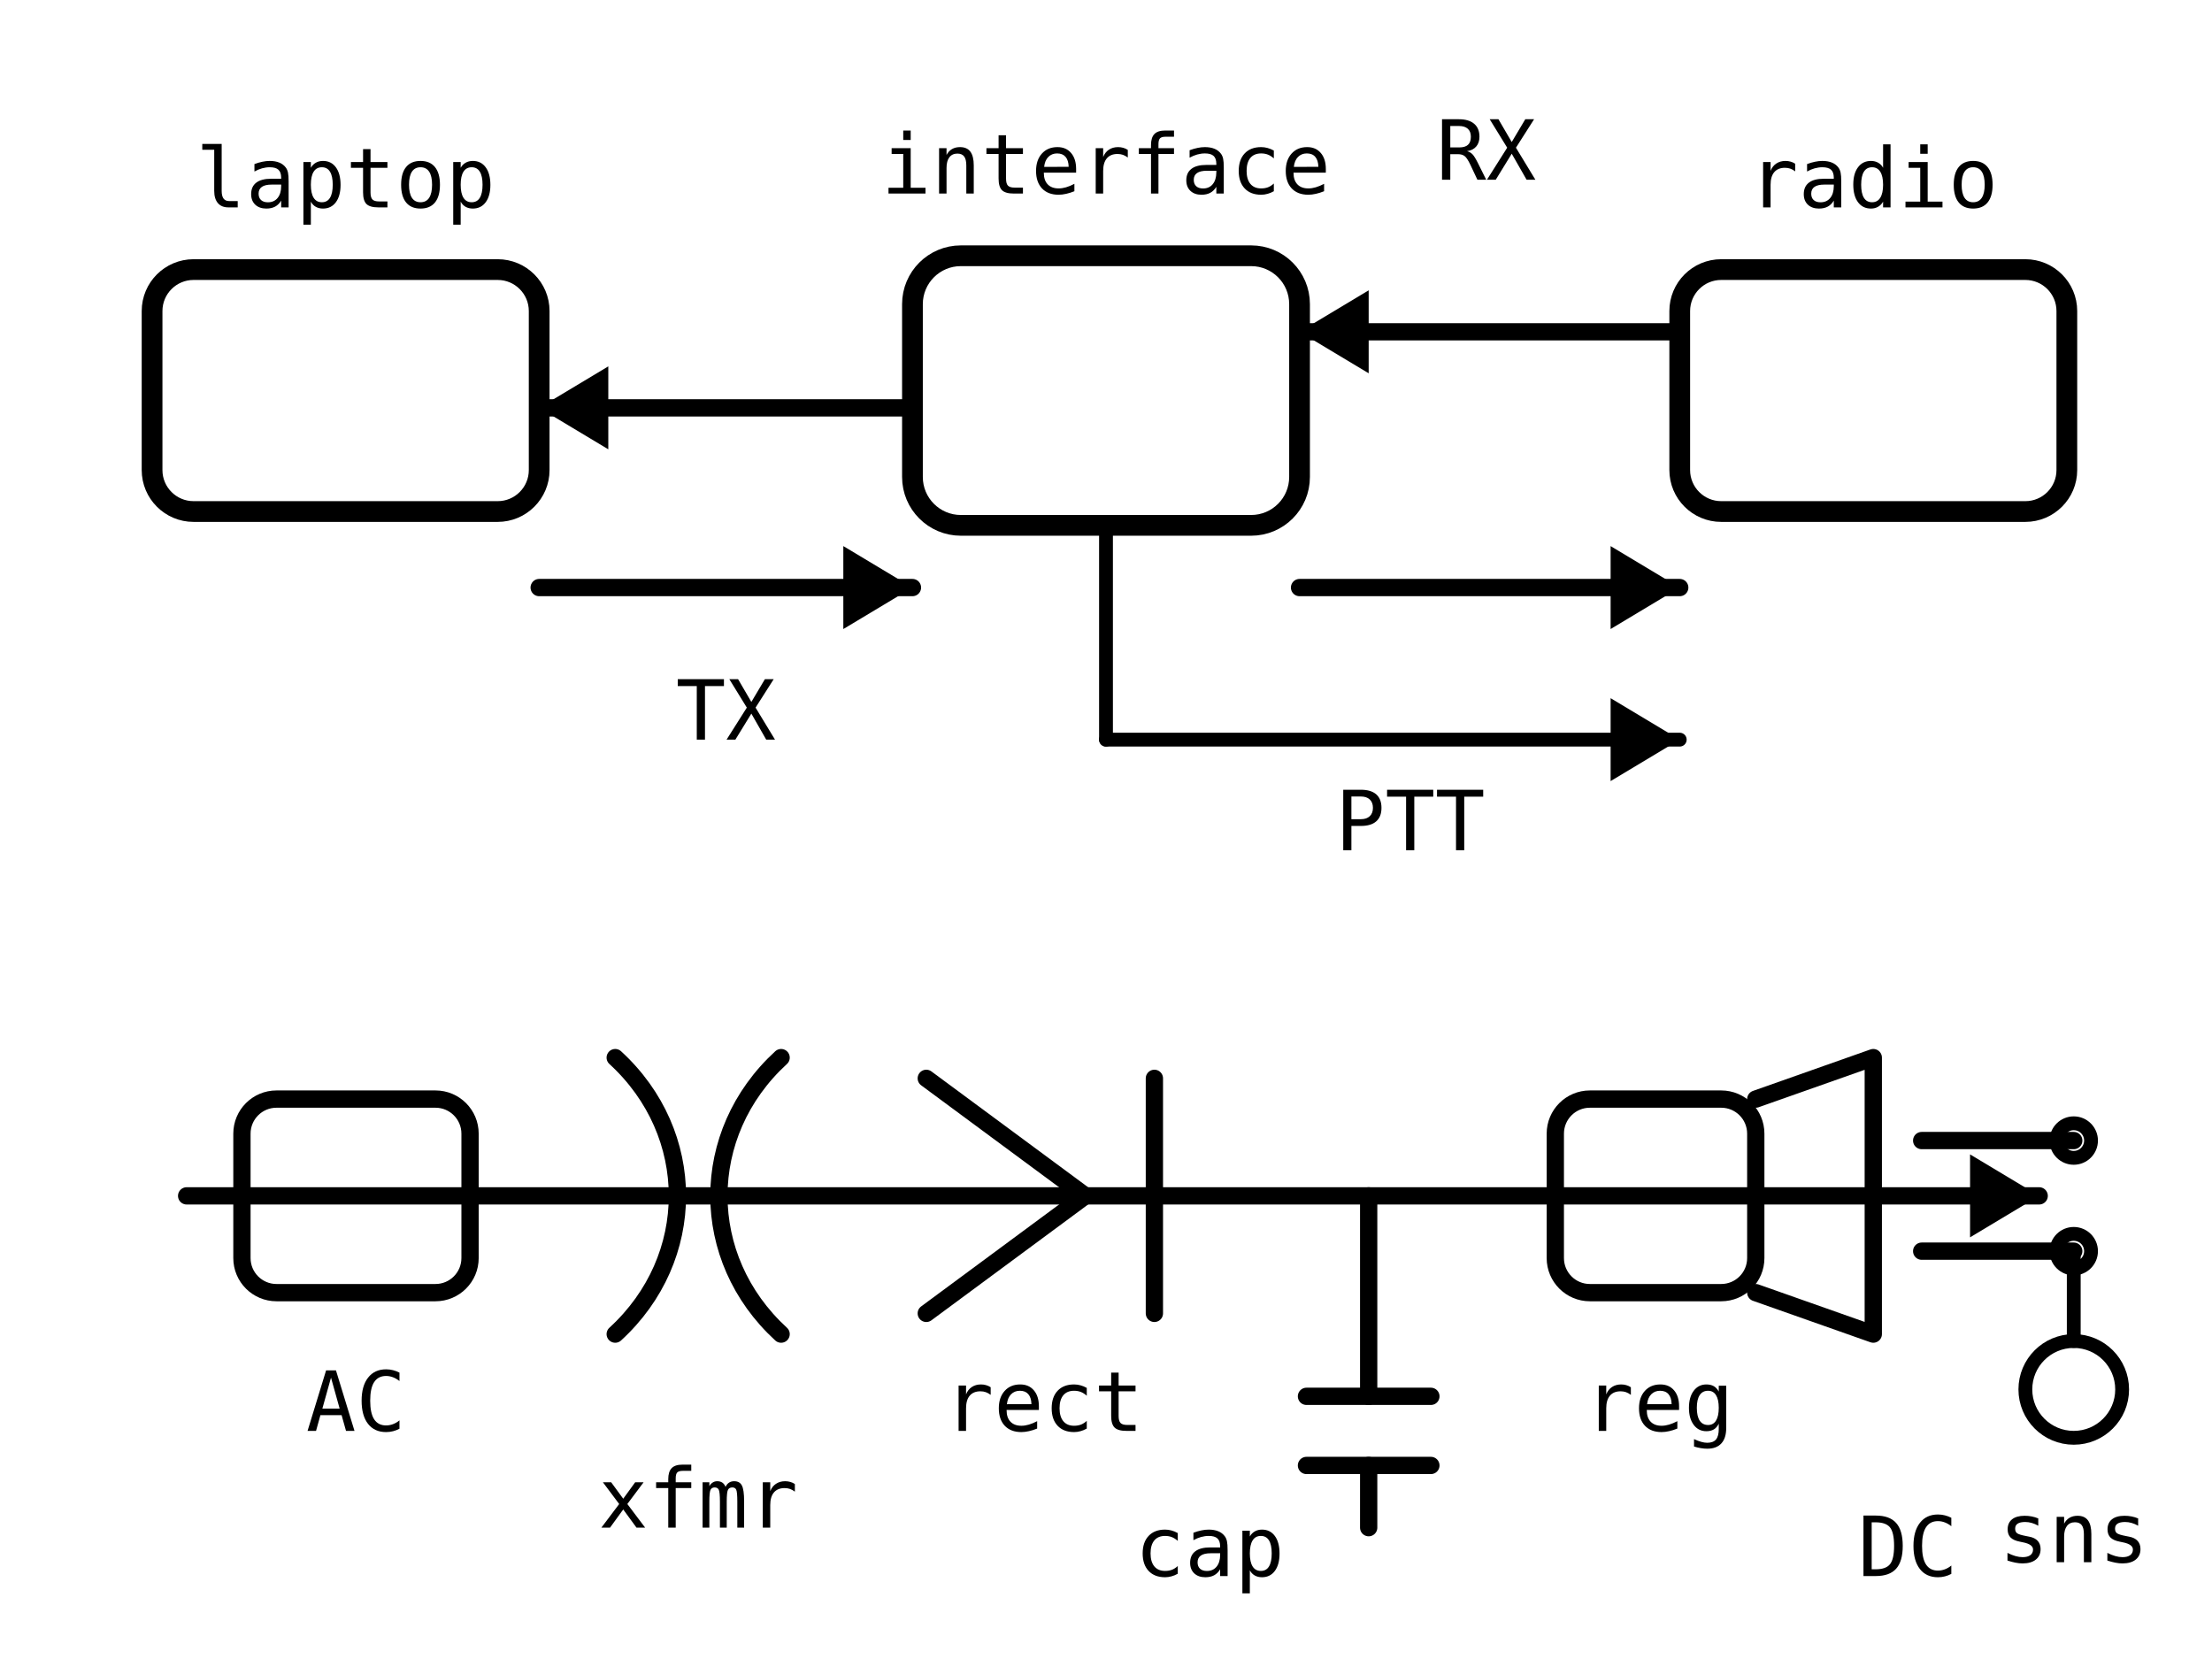
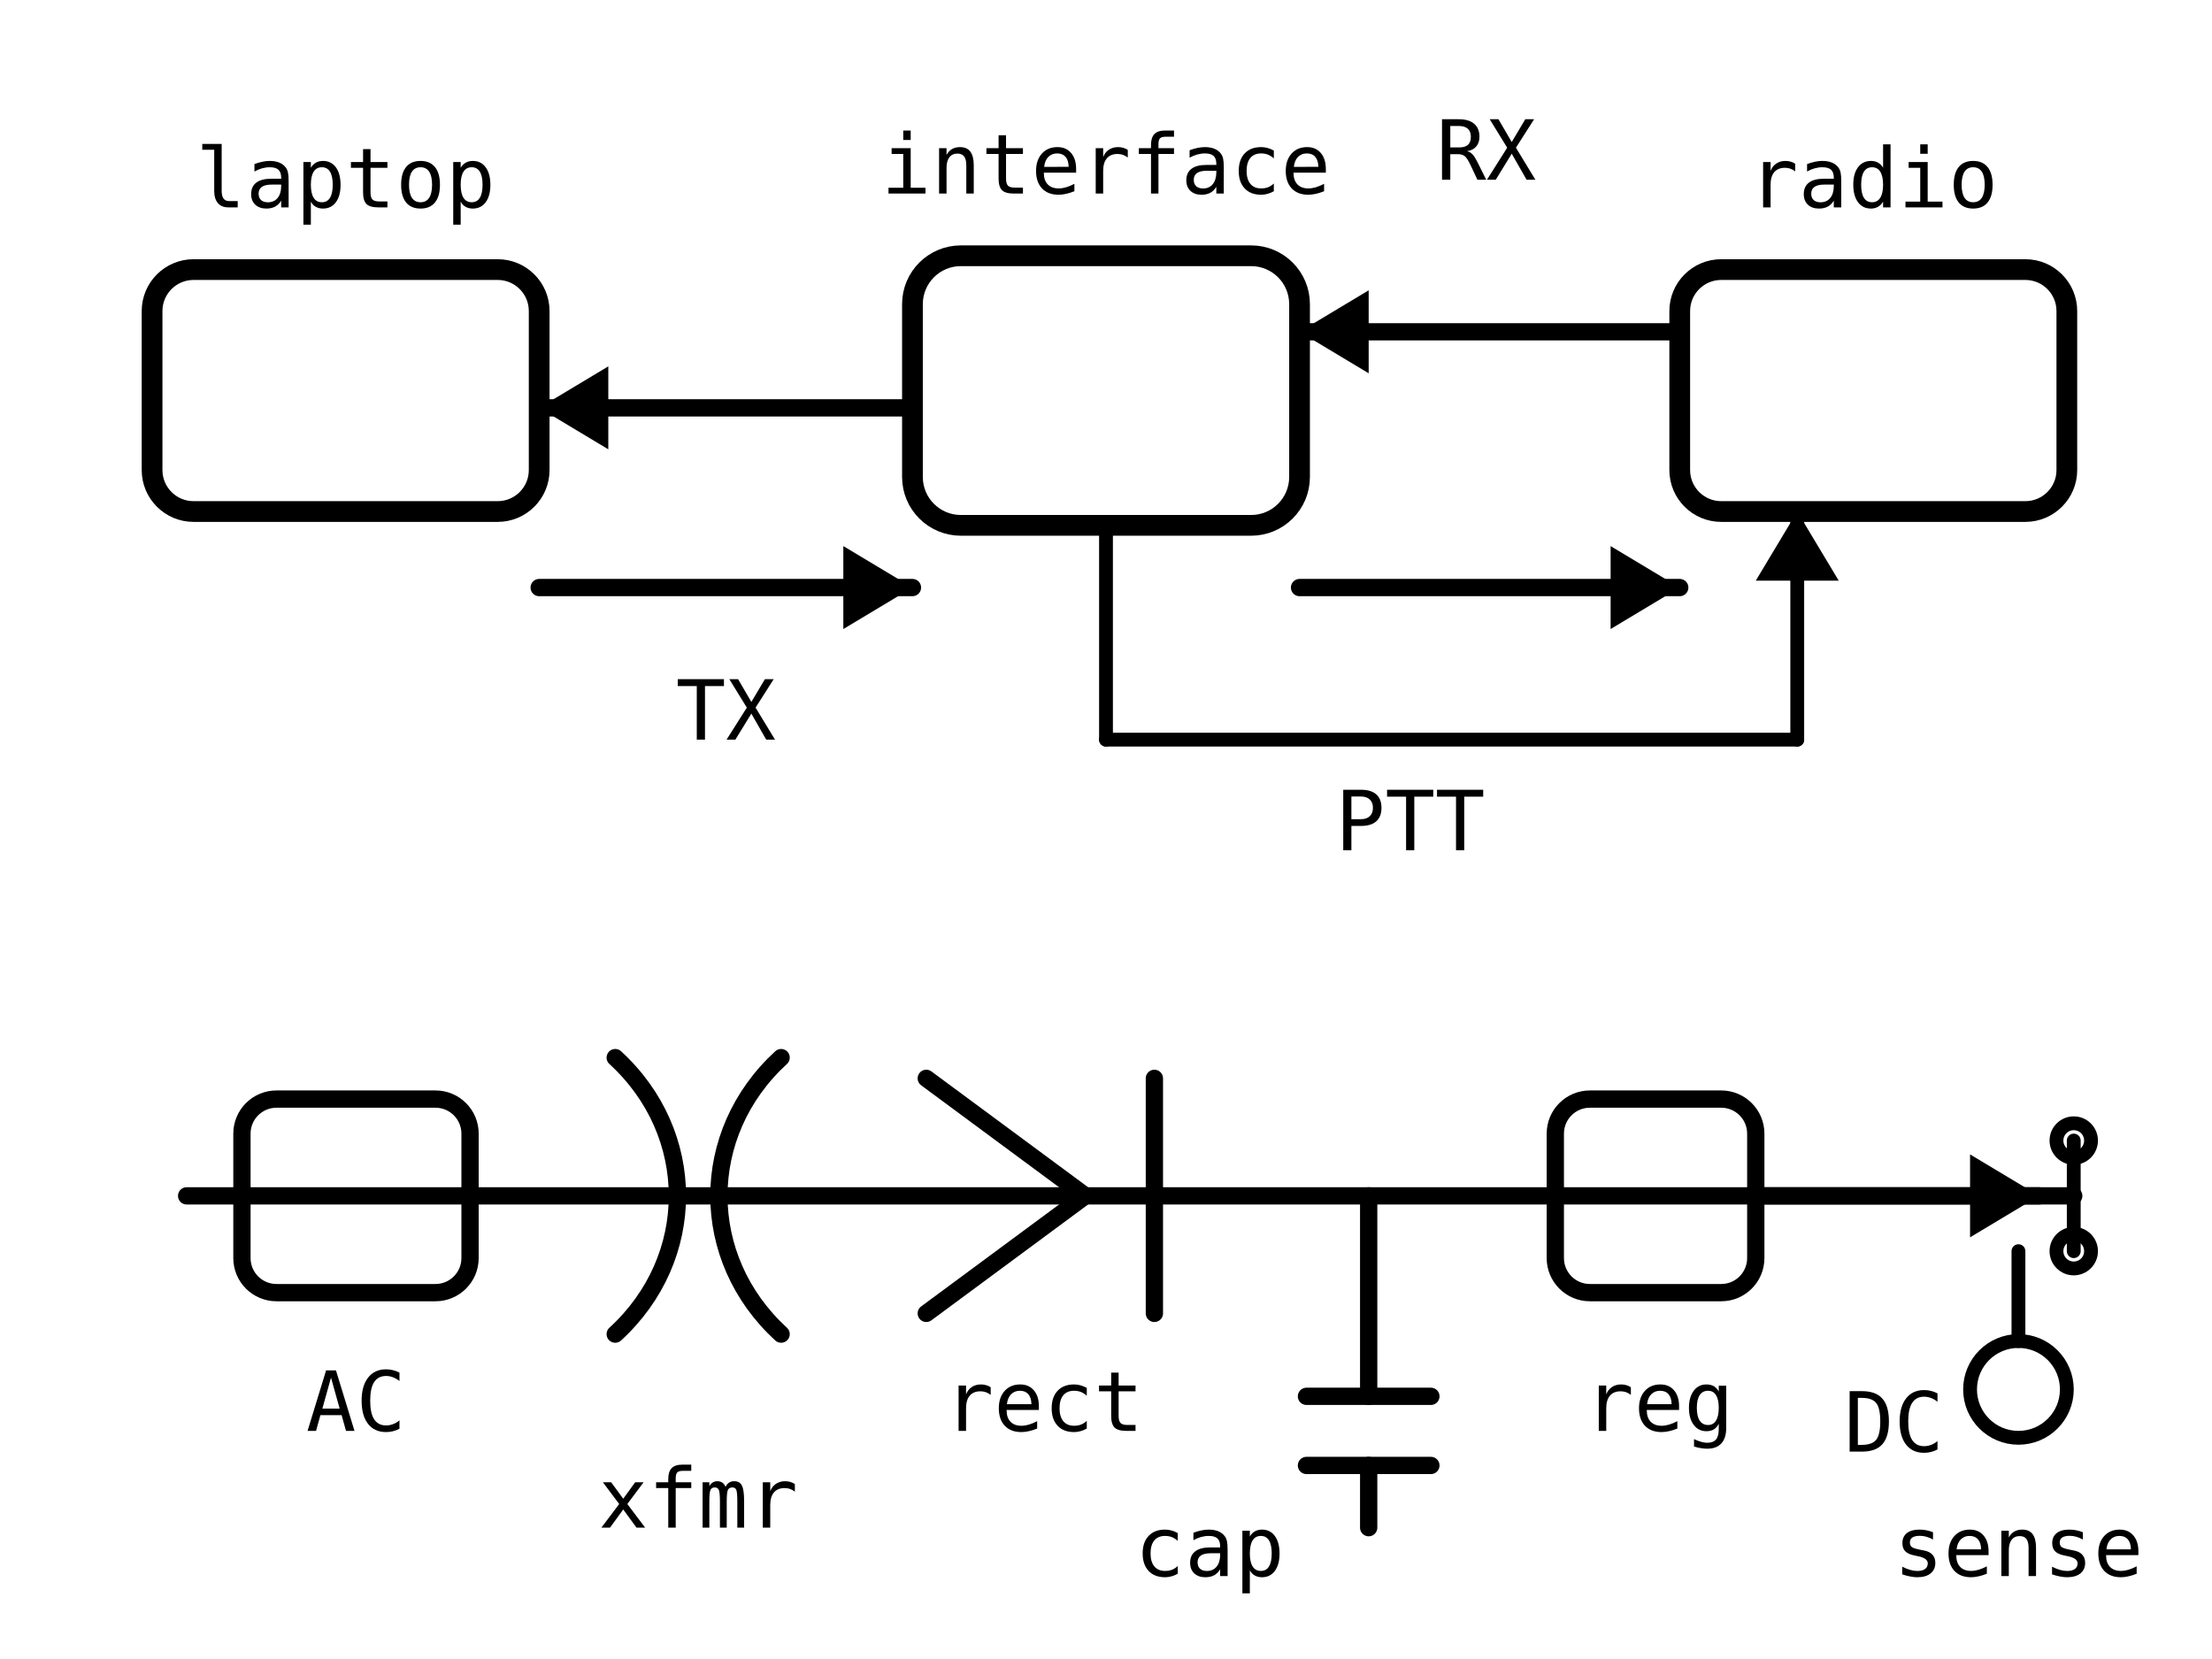
<svg xmlns="http://www.w3.org/2000/svg" id="digital-interface-linear-supply" viewBox="0 0 640 480" role="img">
  <g fill="none" stroke="currentColor" stroke-linecap="round" stroke-linejoin="round">
    <rect x="44" y="78" width="112" height="70" rx="12" ry="12" stroke-width="6" />
    <rect x="264" y="74" width="112" height="78" rx="14" ry="14" stroke-width="6" />
    <rect x="486" y="78" width="112" height="70" rx="12" ry="12" stroke-width="6" />
    <line x1="486" y1="96" x2="376" y2="96" stroke-width="5" />
    <polygon points="376,96 396,84 396,108" fill="currentColor" stroke="none" />
    <line x1="264" y1="118" x2="156" y2="118" stroke-width="5" />
    <polygon points="156,118 176,106 176,130" fill="currentColor" stroke="none" />
    <line x1="156" y1="170" x2="264" y2="170" stroke-width="5" />
    <polygon points="264,170 244,158 244,182" fill="currentColor" stroke="none" />
    <line x1="376" y1="170" x2="486" y2="170" stroke-width="5" />
    <polygon points="486,170 466,158 466,182" fill="currentColor" stroke="none" />
    <line x1="320" y1="152" x2="320" y2="214" stroke-width="4" />
-     <line x1="320" y1="214" x2="486" y2="214" stroke-width="4" />
-     <polygon points="486,214 466,202 466,226" fill="currentColor" stroke="none" />
+     <line x1="320" y1="214" x2="520" y2="214" stroke-width="4" />
+     <line x1="520" y1="214" x2="520" y2="148" stroke-width="4" />
+     <polygon points="520,148 508,168 532,168" fill="currentColor" stroke="none" />
    <line x1="54" y1="346" x2="590" y2="346" stroke-width="5" />
    <polygon points="590,346 570,334 570,358" fill="currentColor" stroke="none" />
    <rect x="70" y="318" width="66" height="56" rx="10" ry="10" stroke-width="5" />
    <path d="M178 306 C202 328 202 364 178 386" stroke-width="5" />
    <path d="M226 306 C202 328 202 364 226 386" stroke-width="5" />
    <line x1="268" y1="312" x2="314" y2="346" stroke-width="5" />
    <line x1="268" y1="380" x2="314" y2="346" stroke-width="5" />
    <line x1="334" y1="312" x2="334" y2="380" stroke-width="5" />
    <line x1="396" y1="346" x2="396" y2="404" stroke-width="5" />
    <line x1="378" y1="404" x2="414" y2="404" stroke-width="5" />
    <line x1="378" y1="424" x2="414" y2="424" stroke-width="5" />
    <line x1="396" y1="424" x2="396" y2="442" stroke-width="5" />
    <rect x="450" y="318" width="58" height="56" rx="10" ry="10" stroke-width="5" />
-     <path d="M508 318 L542 306 L542 386 L508 374" stroke-width="5" />
-     <line x1="556" y1="330" x2="600" y2="330" stroke-width="5" />
-     <line x1="556" y1="362" x2="600" y2="362" stroke-width="5" />
+     <line x1="508" y1="346" x2="600" y2="346" stroke-width="5" />
    <circle cx="600" cy="330" r="5" stroke-width="4" />
    <circle cx="600" cy="362" r="5" stroke-width="4" />
-     <circle cx="600" cy="402" r="14" stroke-width="4" />
-     <line x1="600" y1="388" x2="600" y2="362" stroke-width="4" />
+     <line x1="600" y1="330" x2="600" y2="362" stroke-width="4" />
+     <circle cx="584" cy="402" r="14" stroke-width="4" />
+     <line x1="584" y1="388" x2="584" y2="362" stroke-width="4" />
  </g>
  <g fill="currentColor" font-family="ui-monospace, SFMono-Regular, Menlo, Consolas, monospace" text-anchor="middle">
    <text x="100" y="60" font-size="24">laptop</text>
    <text x="320" y="56" font-size="24">interface</text>
    <text x="542" y="60" font-size="24">radio</text>
    <text x="430" y="52" font-size="24">RX</text>
    <text x="210" y="214" font-size="24">TX</text>
    <text x="408" y="246" font-size="24">PTT</text>
    <text x="103" y="414" font-size="24">AC</text>
    <text x="202" y="442" font-size="24">xfmr</text>
    <text x="302" y="414" font-size="24">rect</text>
    <text x="350" y="456" font-size="24">cap</text>
    <text x="480" y="414" font-size="24">reg</text>
-     <text x="552" y="456" font-size="24">DC</text>
-     <text x="600" y="452" font-size="24">sns</text>
+     <text x="548" y="420" font-size="24">DC</text>
+     <text x="584" y="456" font-size="24">sense</text>
  </g>
</svg>
